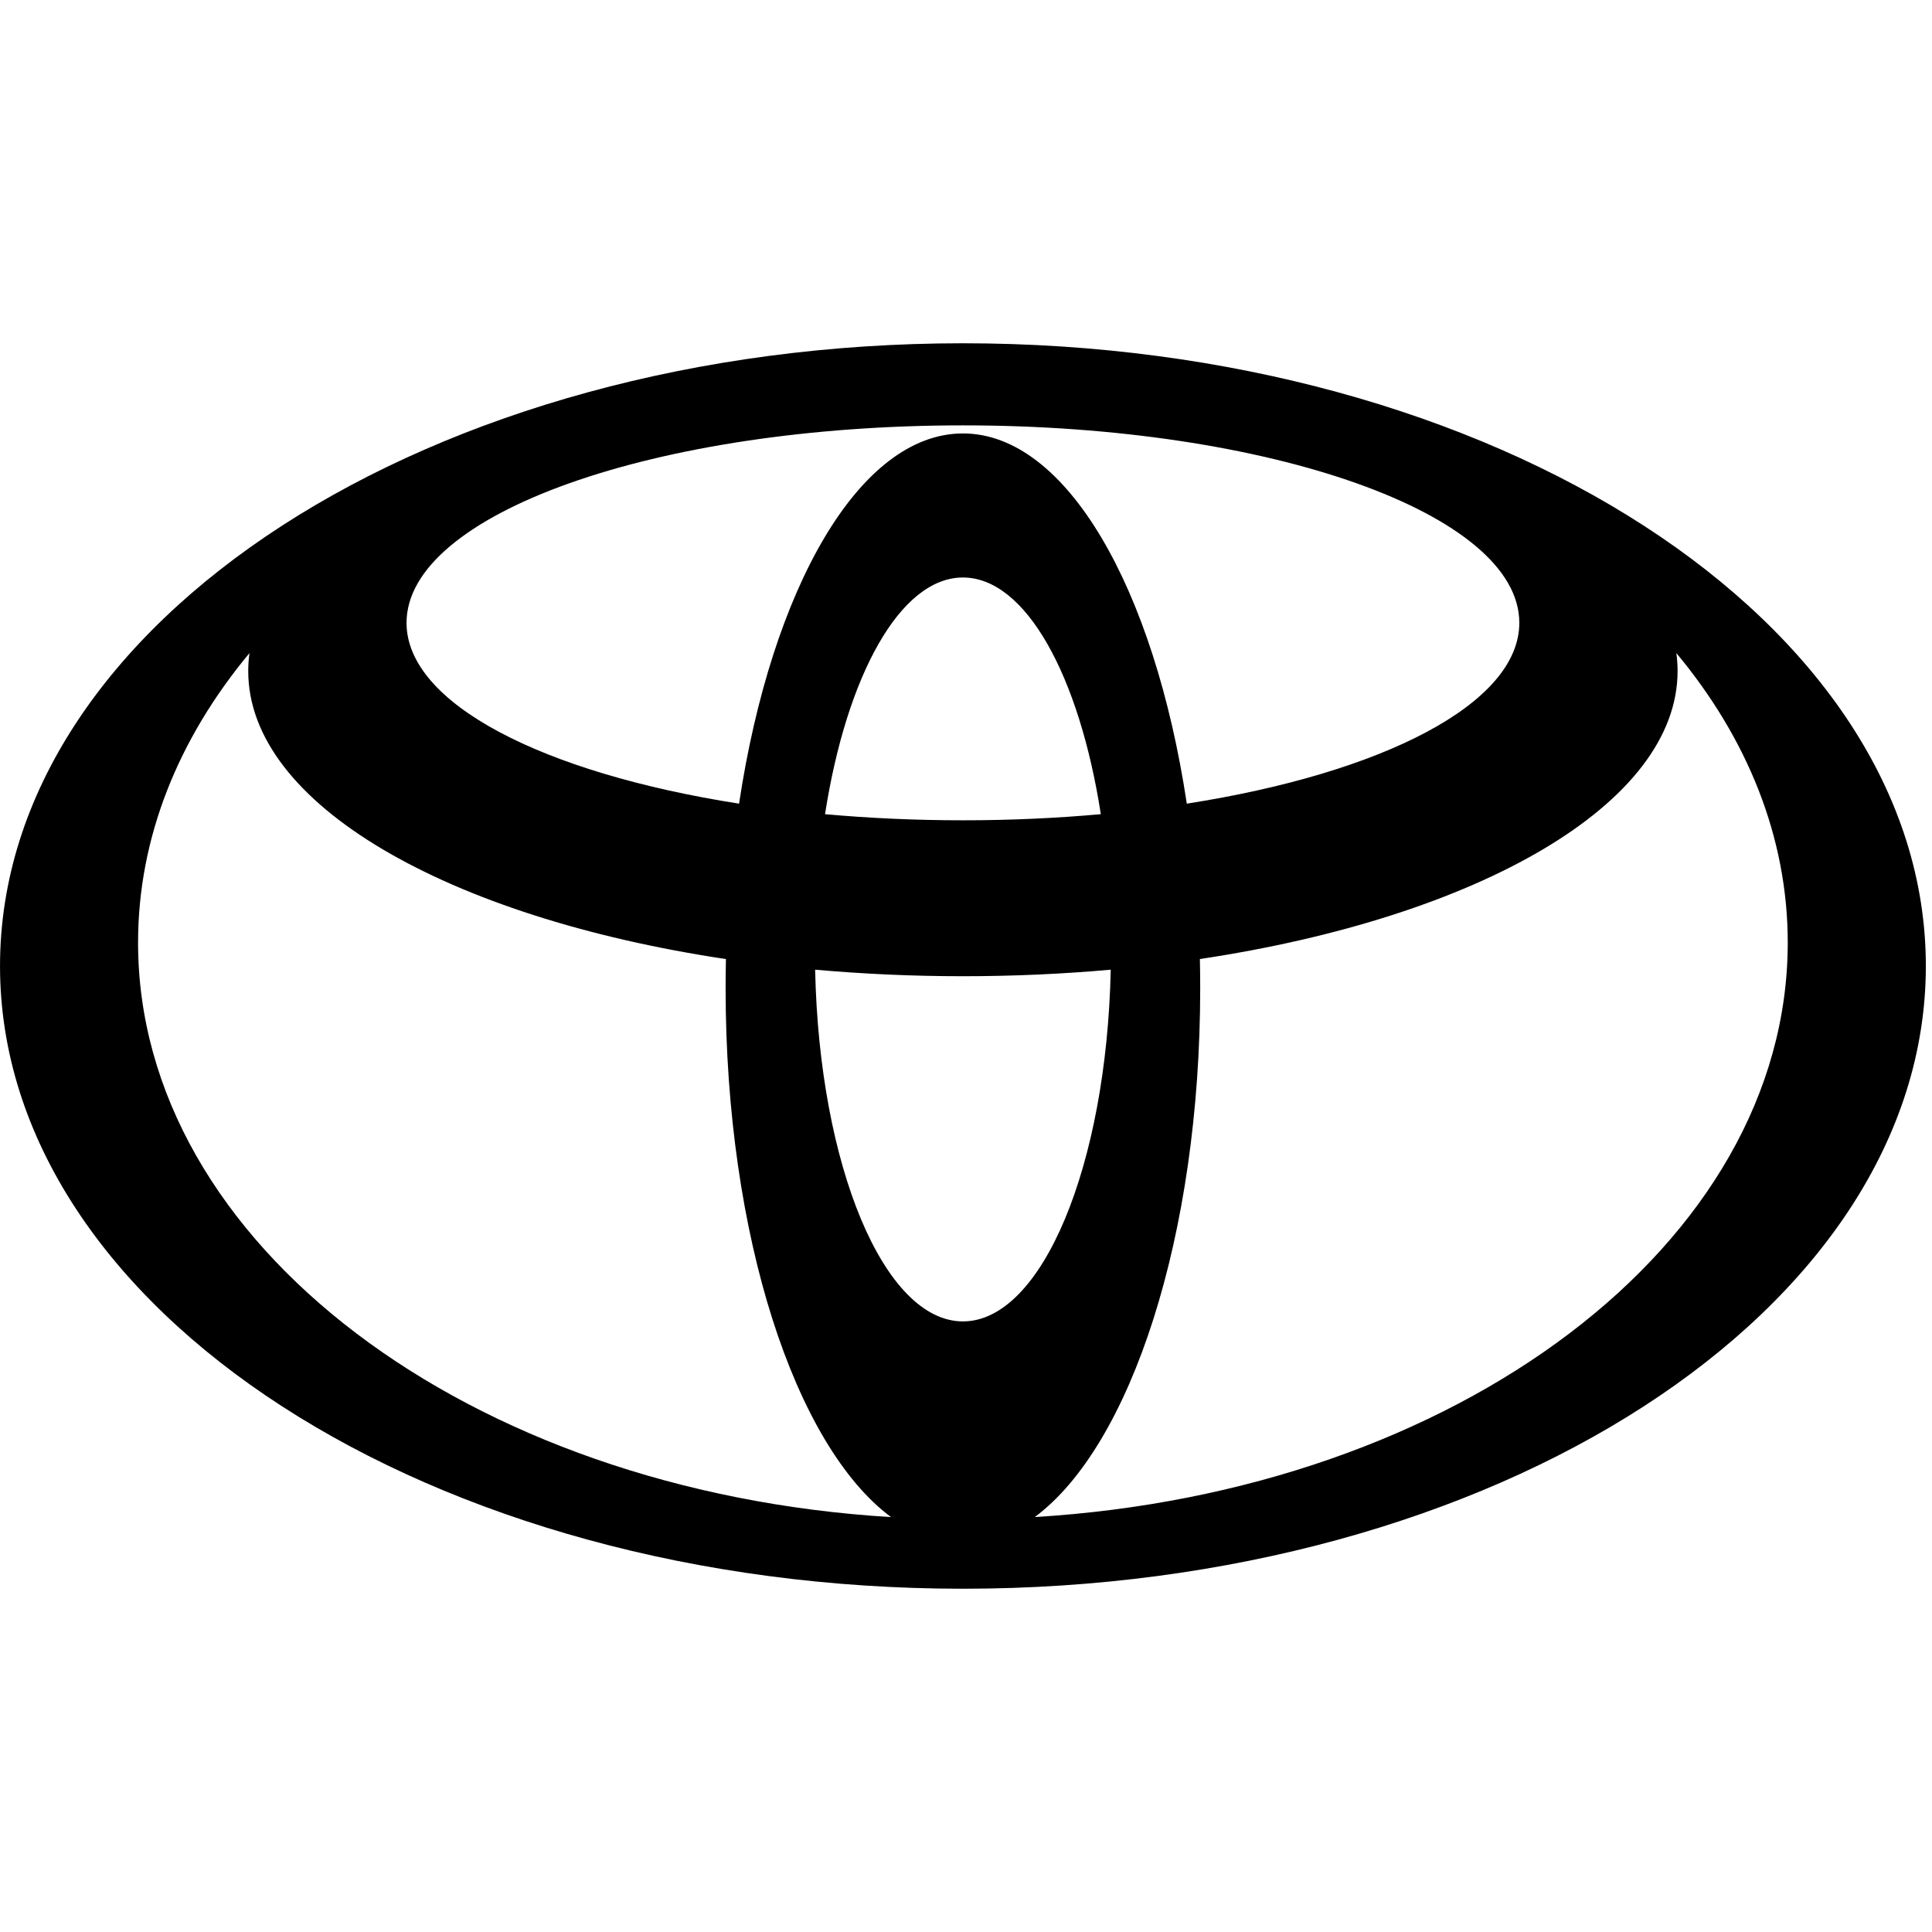
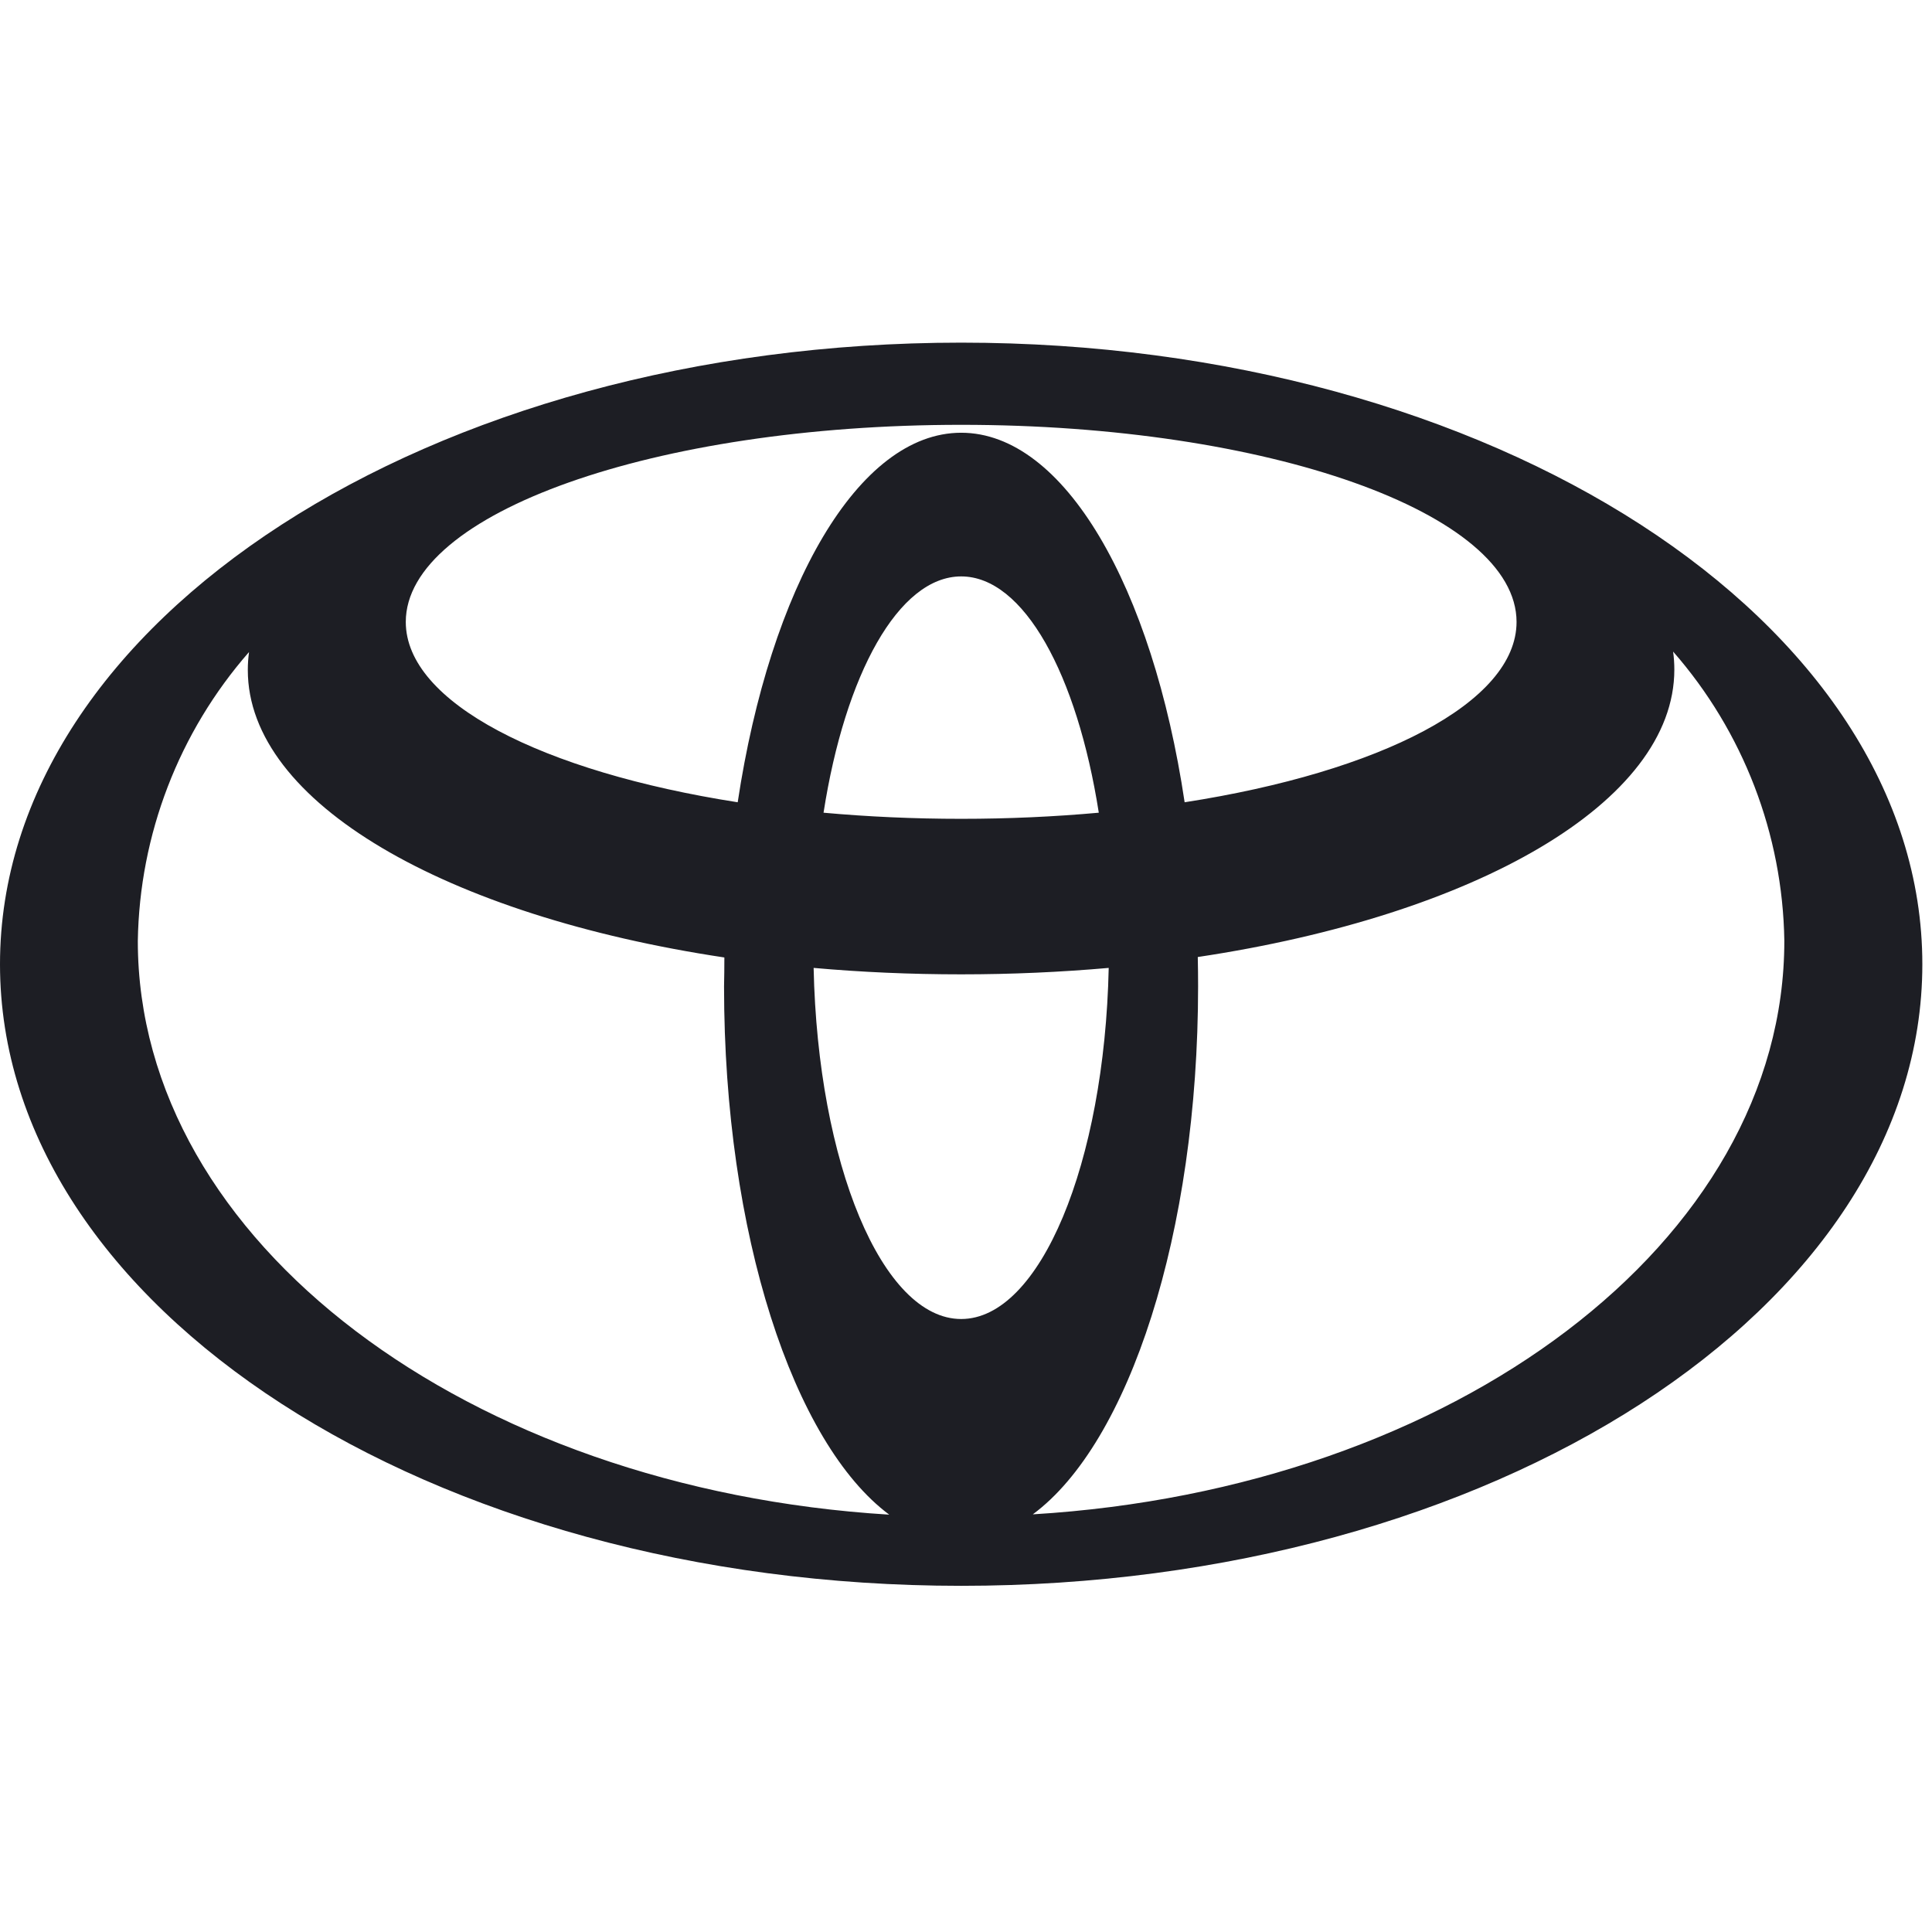
- <svg xmlns="http://www.w3.org/2000/svg" width="313" height="313" viewBox="0 0 313 313">
+ <svg xmlns="http://www.w3.org/2000/svg" width="30" height="30" viewBox="0 0 30 30">
  <g id="Gruppe_1204" data-name="Gruppe 1204" transform="translate(-3061 14442)">
-     <rect id="Rechteck_530" data-name="Rechteck 530" width="313" height="313" transform="translate(3061 -14442)" fill="none" />
-     <path id="Pfad_509" data-name="Pfad 509" d="M-414.3,43.177c-86.157,0-156,45.169-156,100.887s69.843,100.888,156,100.888,156-45.172,156-100.887S-328.145,43.177-414.3,43.177Zm0,158.466c-12.807,0-23.267-25.225-23.945-56.982,7.726.689,15.735,1.059,23.945,1.059s16.219-.365,23.945-1.059c-.674,31.756-11.139,56.982-23.945,56.982Zm-22.34-82.175c3.489-22.444,12.178-38.344,22.34-38.344s18.856,15.9,22.34,38.344c-7.146.647-14.632.991-22.34.991s-15.2-.344-22.345-.991Zm22.34-61.682c-16.75,0-31,25.038-36.269,59.977-31.722-4.954-53.871-16.206-53.871-29.295,0-17.667,40.357-31.99,90.14-31.99s90.139,14.322,90.139,31.99c0,13.089-22.149,24.341-53.871,29.295-5.271-34.939-19.519-59.977-36.268-59.977ZM-547.935,140.28c0-17.1,6.574-33.122,18.048-46.908a21.507,21.507,0,0,0-.2,2.923c0,21.553,32.315,39.883,77.391,46.648q-.052,2.346-.052,4.724c0,40.153,11.262,74.148,26.8,85.679C-494.3,229.217-547.935,189.127-547.935,140.28Zm145.275,93.059c15.542-11.532,26.8-45.53,26.8-85.679q0-2.377-.052-4.724c45.073-6.761,77.391-25.1,77.391-46.648a21.507,21.507,0,0,0-.2-2.923c11.474,13.786,18.047,29.81,18.047,46.908C-280.671,189.127-334.309,229.217-402.659,233.339Z" transform="translate(3631.303 -14429.564)" fill="currentColor" />
+     <rect id="Rechteck_530" data-name="Rechteck 530" width="30" height="30" transform="translate(3061 -14442)" fill="none" />
+     <path id="Pfad_509" data-name="Pfad 509" d="M-555.378,43.177c-8.243,0-14.925,4.322-14.925,9.652s6.682,9.652,14.925,9.652,14.925-4.322,14.925-9.652S-547.135,43.177-555.378,43.177Zm0,15.161c-1.225,0-2.226-2.413-2.291-5.452.739.066,1.505.1,2.291.1s1.552-.035,2.291-.1c-.065,3.038-1.066,5.452-2.291,5.452Zm-2.137-7.862c.334-2.147,1.165-3.669,2.137-3.669s1.8,1.521,2.137,3.669c-.684.062-1.4.095-2.137.095s-1.454-.033-2.138-.095Zm2.137-5.9c-1.6,0-2.966,2.4-3.47,5.738-3.035-.474-5.154-1.55-5.154-2.8,0-1.69,3.861-3.061,8.624-3.061s8.624,1.37,8.624,3.061c0,1.252-2.119,2.329-5.154,2.8-.5-3.343-1.868-5.738-3.47-5.738Zm-12.785,7.893a6.983,6.983,0,0,1,1.727-4.488,2.06,2.06,0,0,0-.019.28c0,2.062,3.092,3.816,7.4,4.463q0,.224-.005.452c0,3.842,1.078,7.094,2.565,8.2C-563.031,60.976-568.163,57.141-568.163,52.467Zm13.9,8.9c1.487-1.1,2.564-4.356,2.564-8.2q0-.227-.005-.452c4.312-.647,7.4-2.4,7.4-4.463a2.051,2.051,0,0,0-.019-.28,6.982,6.982,0,0,1,1.727,4.488C-542.592,57.141-547.724,60.976-554.264,61.371Z" transform="translate(3631.303 -14479.856)" fill="#1d1e24" />
  </g>
</svg>
